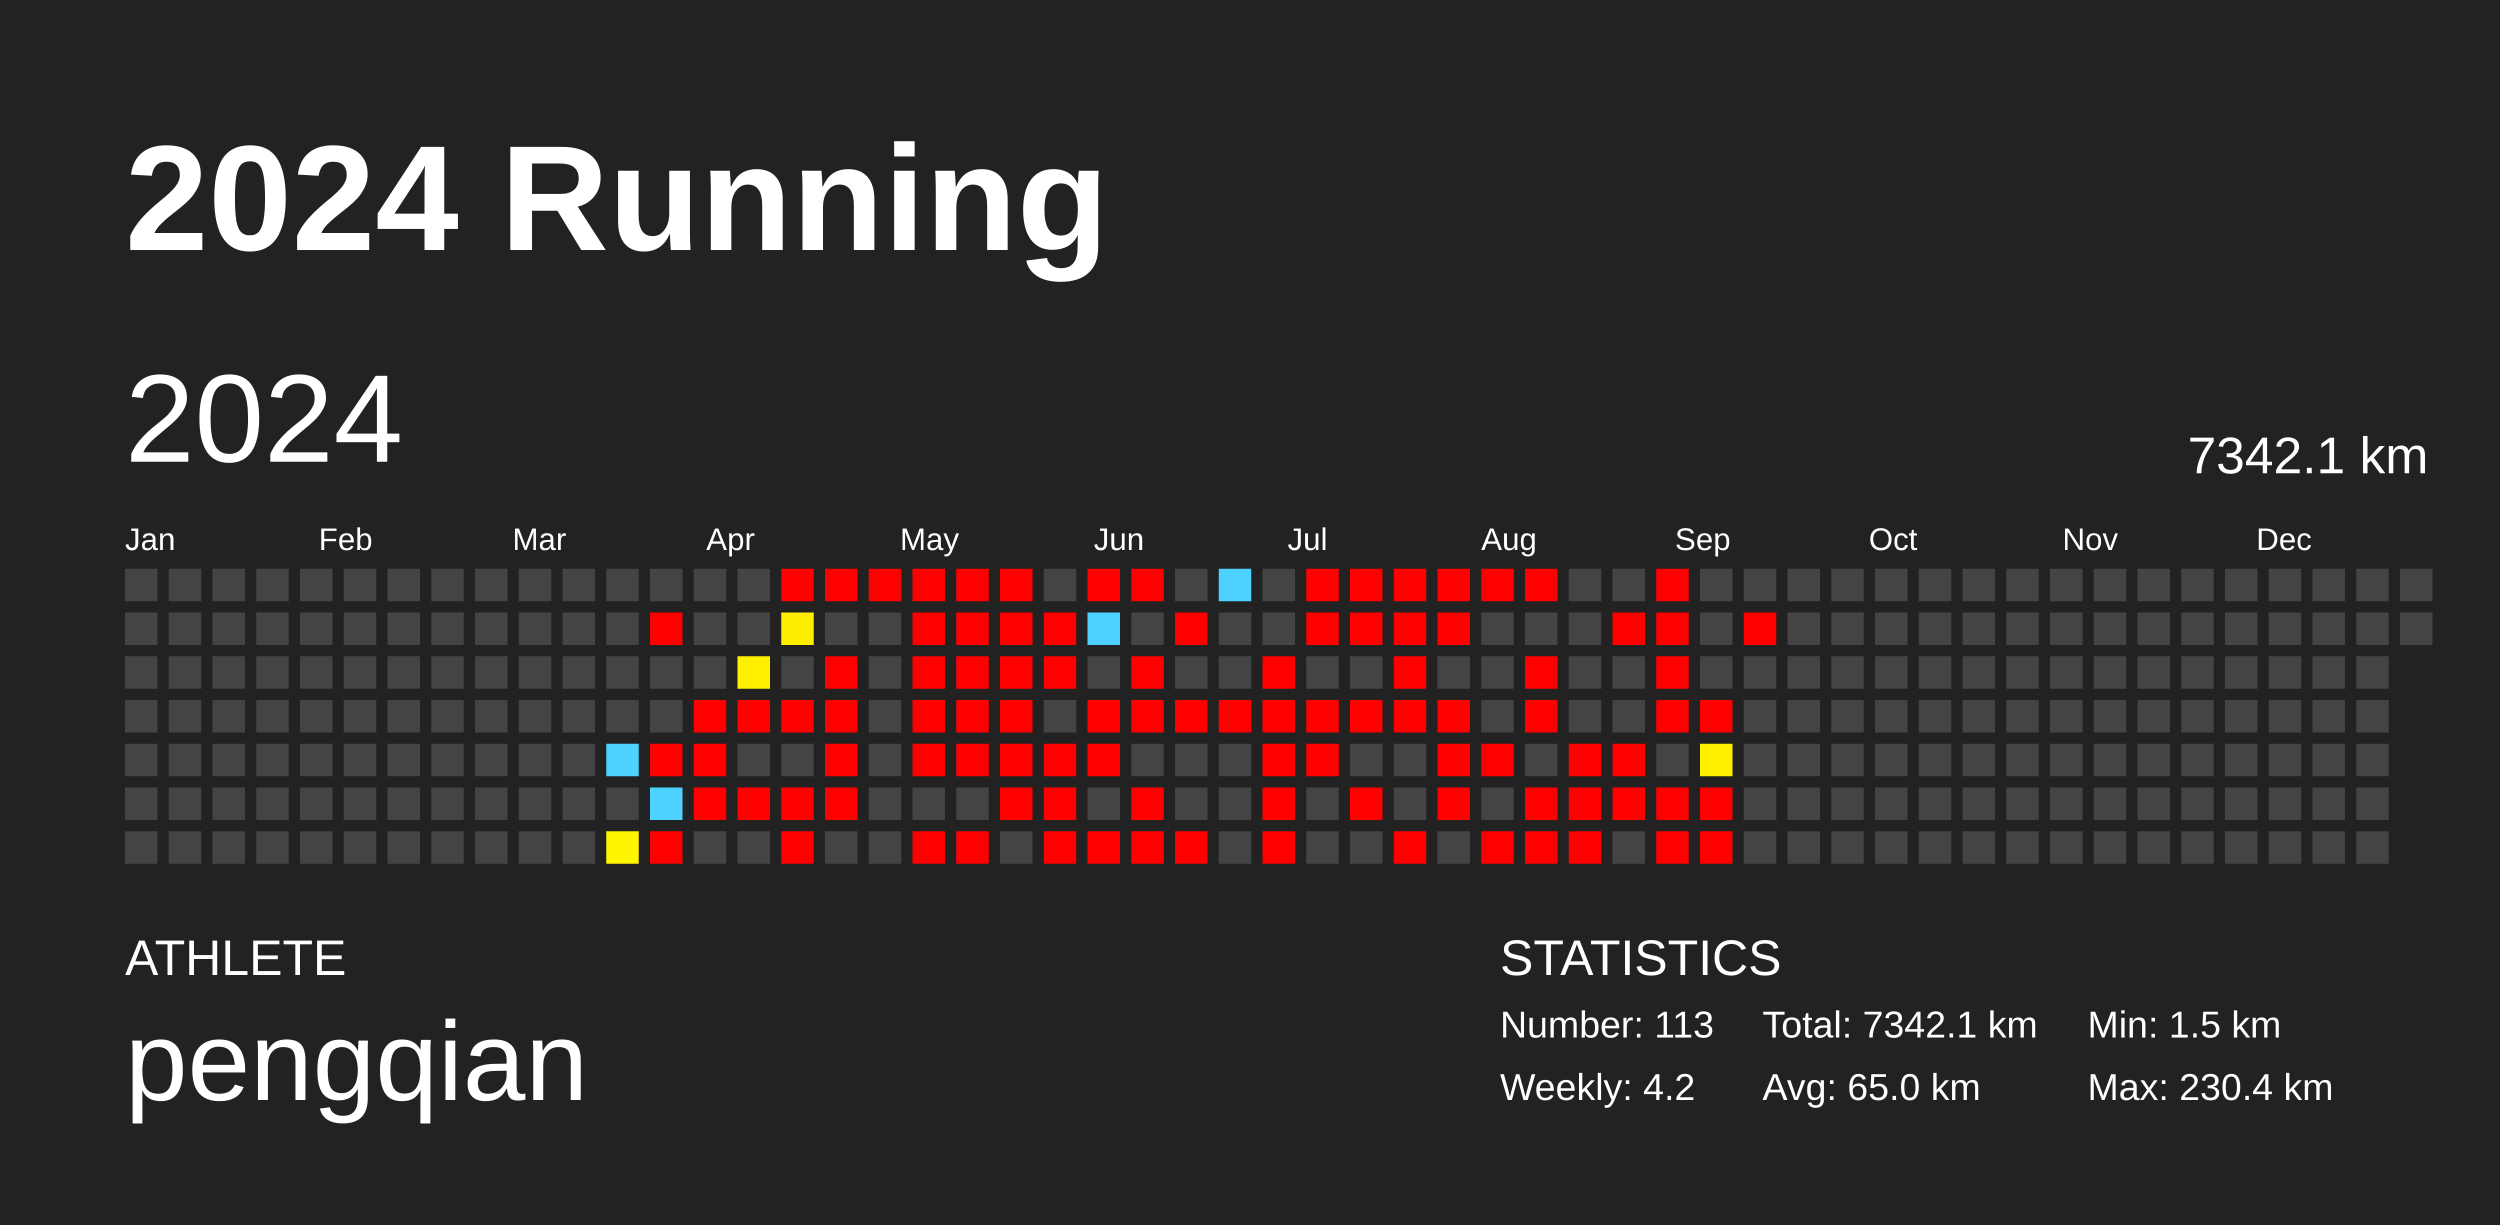
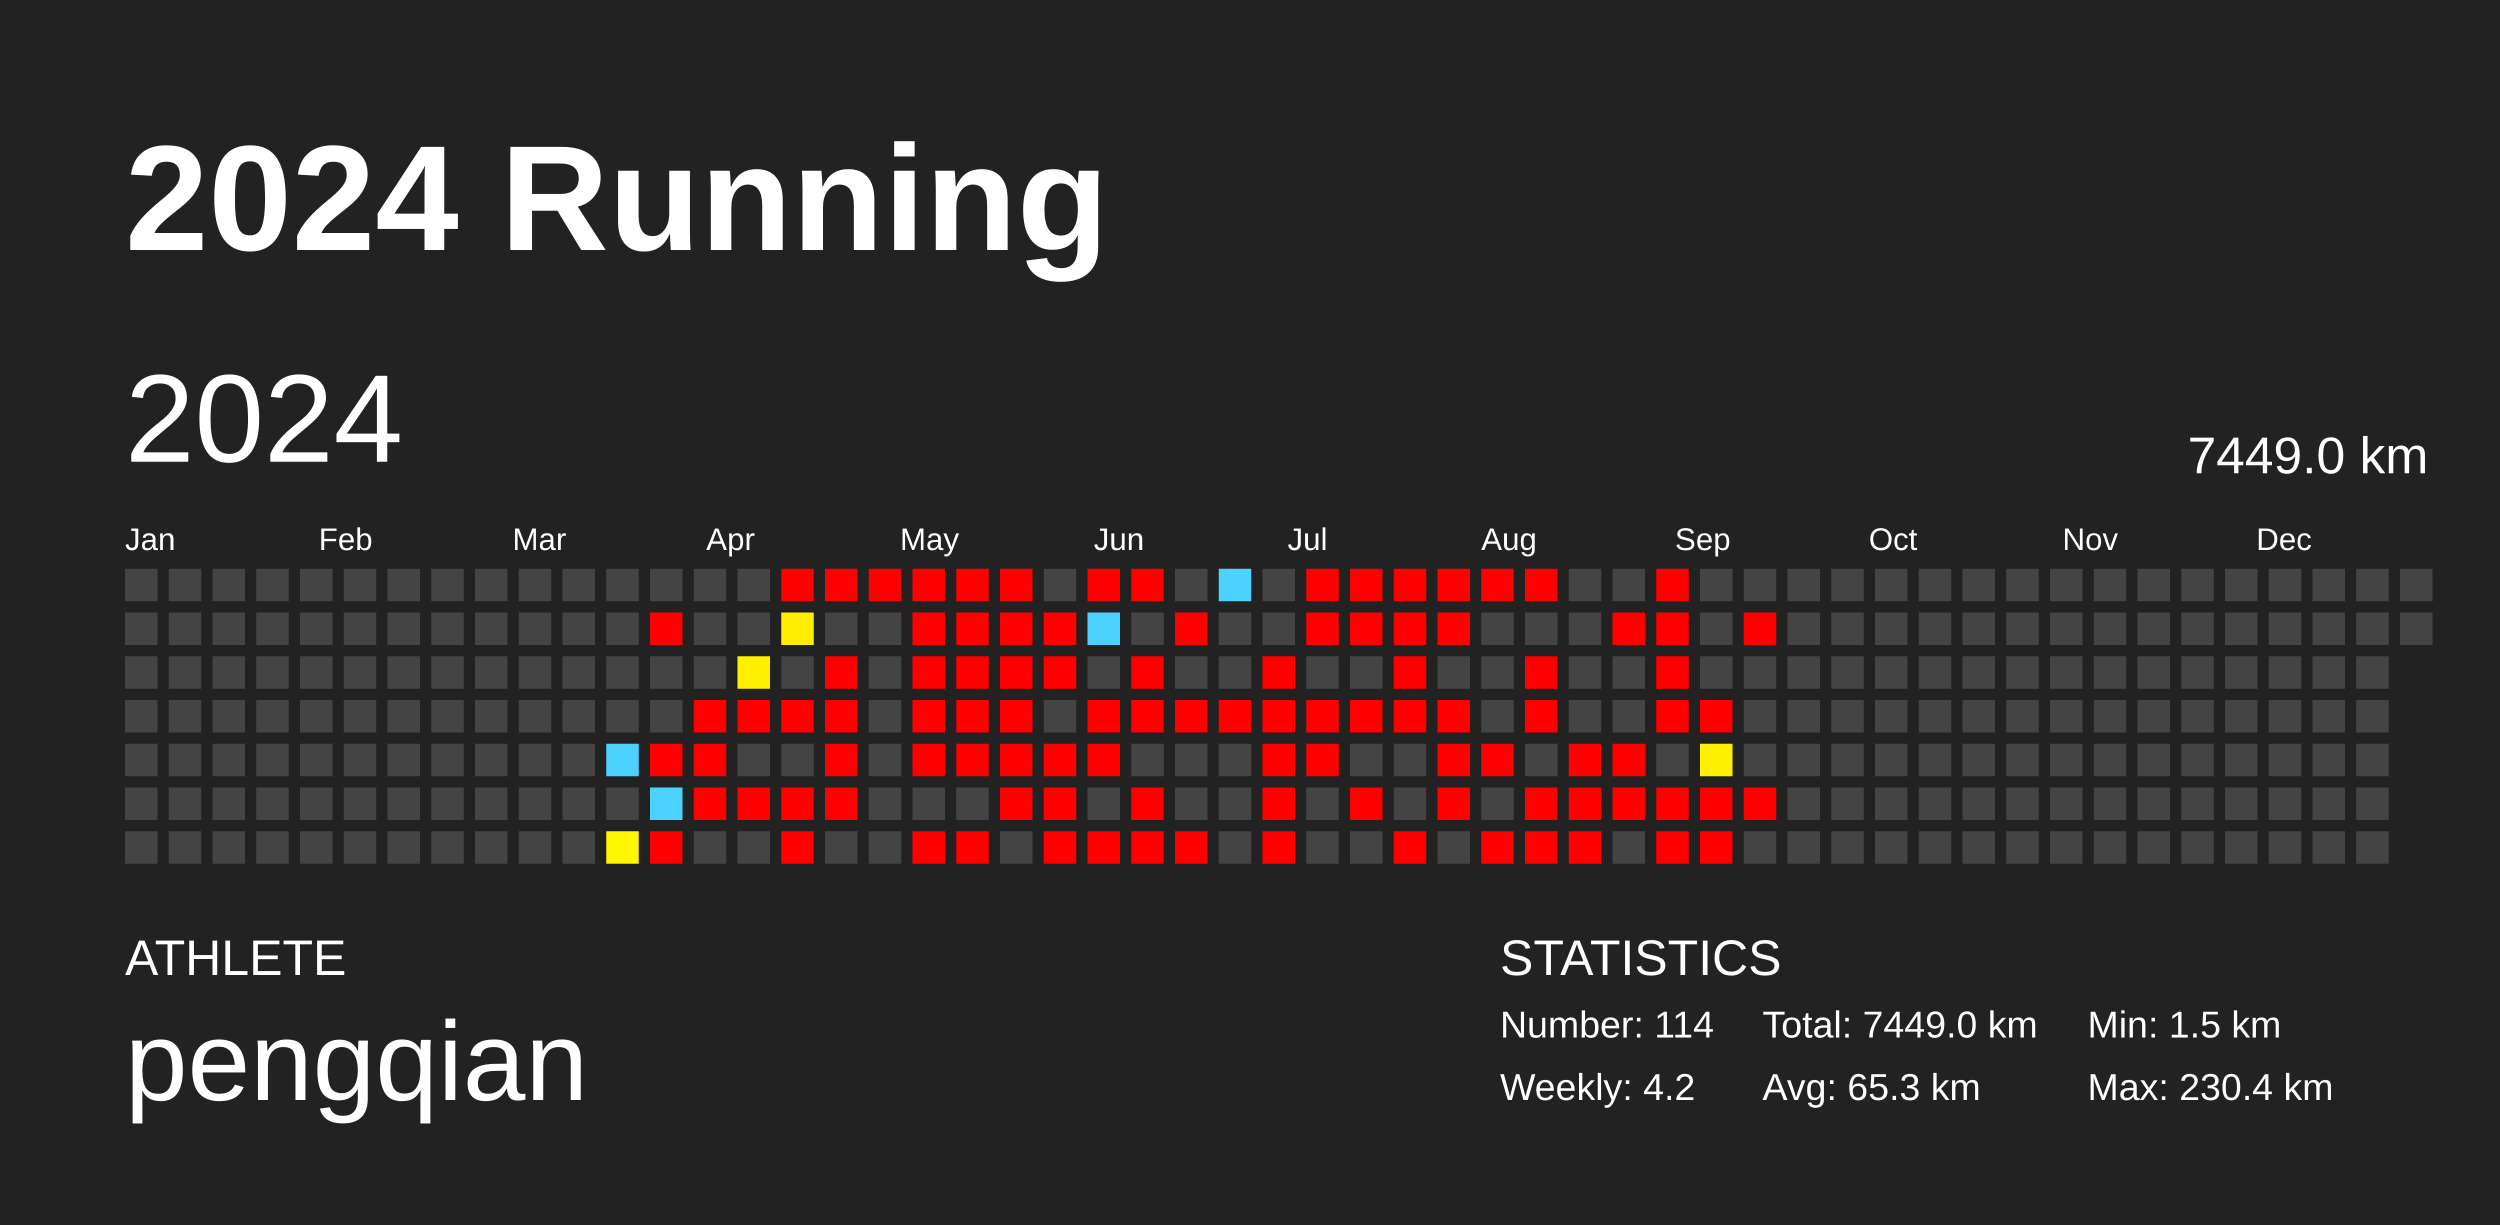
<svg xmlns="http://www.w3.org/2000/svg" baseProfile="full" height="98mm" version="1.1" viewBox="0,0,200,98" width="200mm">
  <defs />
  <rect fill="#222222" height="98" width="200" x="0" y="0" />
  <text fill="#FFFFFF" style="font-size:12px; font-family:Arial; font-weight:bold;" x="10" y="20">2024 Running</text>
  <text fill="#FFFFFF" style="font-size:4px; font-family:Arial" x="10" y="78">ATHLETE</text>
  <text fill="#FFFFFF" style="font-size:9px; font-family:Arial" x="10" y="88">pengqian</text>
  <text fill="#FFFFFF" style="font-size:4px; font-family:Arial" x="120" y="78">STATISTICS</text>
-   <text fill="#FFFFFF" style="font-size:3px; font-family:Arial" x="120" y="83">Number: 113</text>
+   <text fill="#FFFFFF" style="font-size:3px; font-family:Arial" x="120" y="83">Number: 114</text>
  <text fill="#FFFFFF" style="font-size:3px; font-family:Arial" x="120" y="88">Weekly: 4.2</text>
-   <text fill="#FFFFFF" style="font-size:3px; font-family:Arial" x="141" y="83">Total: 7342.1 km</text>
-   <text fill="#FFFFFF" style="font-size:3px; font-family:Arial" x="141" y="88">Avg: 65.0 km</text>
+   <text fill="#FFFFFF" style="font-size:3px; font-family:Arial" x="141" y="83">Total: 7449.0 km</text>
+   <text fill="#FFFFFF" style="font-size:3px; font-family:Arial" x="141" y="88">Avg: 65.3 km</text>
  <text fill="#FFFFFF" style="font-size:3px; font-family:Arial" x="167" y="83">Min: 1.5 km</text>
  <text fill="#FFFFFF" style="font-size:3px; font-family:Arial" x="167" y="88">Max: 230.4 km</text>
  <text dominant-baseline="hanging" fill="#FFFFFF" style="font-size:10.0px; font-family:Arial;" x="10" y="30">2024</text>
-   <text dominant-baseline="hanging" fill="#FFFFFF" style="font-size:4.125px; font-family:Arial;" x="175" y="35">7342.1 km</text>
+   <text dominant-baseline="hanging" fill="#FFFFFF" style="font-size:4.125px; font-family:Arial;" x="175" y="35">7449.0 km</text>
  <text fill="#FFFFFF" style="font-size:2.5px; font-family:Arial" x="10.0" y="44">Jan</text>
  <text fill="#FFFFFF" style="font-size:2.5px; font-family:Arial" x="25.5" y="44">Feb</text>
  <text fill="#FFFFFF" style="font-size:2.5px; font-family:Arial" x="41.0" y="44">Mar</text>
  <text fill="#FFFFFF" style="font-size:2.5px; font-family:Arial" x="56.5" y="44">Apr</text>
  <text fill="#FFFFFF" style="font-size:2.5px; font-family:Arial" x="72.0" y="44">May</text>
  <text fill="#FFFFFF" style="font-size:2.5px; font-family:Arial" x="87.5" y="44">Jun</text>
  <text fill="#FFFFFF" style="font-size:2.5px; font-family:Arial" x="103.0" y="44">Jul</text>
  <text fill="#FFFFFF" style="font-size:2.5px; font-family:Arial" x="118.5" y="44">Aug</text>
  <text fill="#FFFFFF" style="font-size:2.5px; font-family:Arial" x="134.0" y="44">Sep</text>
  <text fill="#FFFFFF" style="font-size:2.5px; font-family:Arial" x="149.5" y="44">Oct</text>
  <text fill="#FFFFFF" style="font-size:2.5px; font-family:Arial" x="165.0" y="44">Nov</text>
  <text fill="#FFFFFF" style="font-size:2.5px; font-family:Arial" x="180.5" y="44">Dec</text>
  <rect fill="#444444" height="2.6" width="2.6" x="10.0" y="45.5" />
  <rect fill="#444444" height="2.6" width="2.6" x="10.0" y="49.0" />
  <rect fill="#444444" height="2.6" width="2.6" x="10.0" y="52.5" />
  <rect fill="#444444" height="2.6" width="2.6" x="10.0" y="56.0" />
  <rect fill="#444444" height="2.6" width="2.6" x="10.0" y="59.5" />
  <rect fill="#444444" height="2.6" width="2.6" x="10.0" y="63.0" />
  <rect fill="#444444" height="2.6" width="2.6" x="10.0" y="66.5" />
  <rect fill="#444444" height="2.6" width="2.6" x="13.5" y="45.5" />
  <rect fill="#444444" height="2.6" width="2.6" x="13.5" y="49.0" />
  <rect fill="#444444" height="2.6" width="2.6" x="13.5" y="52.5" />
  <rect fill="#444444" height="2.6" width="2.6" x="13.5" y="56.0" />
  <rect fill="#444444" height="2.6" width="2.6" x="13.5" y="59.5" />
  <rect fill="#444444" height="2.6" width="2.6" x="13.5" y="63.0" />
  <rect fill="#444444" height="2.6" width="2.6" x="13.5" y="66.5" />
  <rect fill="#444444" height="2.6" width="2.6" x="17.0" y="45.5" />
  <rect fill="#444444" height="2.6" width="2.6" x="17.0" y="49.0" />
  <rect fill="#444444" height="2.6" width="2.6" x="17.0" y="52.5" />
  <rect fill="#444444" height="2.6" width="2.6" x="17.0" y="56.0" />
  <rect fill="#444444" height="2.6" width="2.6" x="17.0" y="59.5" />
  <rect fill="#444444" height="2.6" width="2.6" x="17.0" y="63.0" />
  <rect fill="#444444" height="2.6" width="2.6" x="17.0" y="66.5" />
  <rect fill="#444444" height="2.6" width="2.6" x="20.5" y="45.5" />
  <rect fill="#444444" height="2.6" width="2.6" x="20.5" y="49.0" />
  <rect fill="#444444" height="2.6" width="2.6" x="20.5" y="52.5" />
  <rect fill="#444444" height="2.6" width="2.6" x="20.5" y="56.0" />
  <rect fill="#444444" height="2.6" width="2.6" x="20.5" y="59.5" />
  <rect fill="#444444" height="2.6" width="2.6" x="20.5" y="63.0" />
  <rect fill="#444444" height="2.6" width="2.6" x="20.5" y="66.5" />
  <rect fill="#444444" height="2.6" width="2.6" x="24.0" y="45.5" />
  <rect fill="#444444" height="2.6" width="2.6" x="24.0" y="49.0" />
  <rect fill="#444444" height="2.6" width="2.6" x="24.0" y="52.5" />
  <rect fill="#444444" height="2.6" width="2.6" x="24.0" y="56.0" />
  <rect fill="#444444" height="2.6" width="2.6" x="24.0" y="59.5" />
  <rect fill="#444444" height="2.6" width="2.6" x="24.0" y="63.0" />
  <rect fill="#444444" height="2.6" width="2.6" x="24.0" y="66.5" />
  <rect fill="#444444" height="2.6" width="2.6" x="27.5" y="45.5" />
  <rect fill="#444444" height="2.6" width="2.6" x="27.5" y="49.0" />
  <rect fill="#444444" height="2.6" width="2.6" x="27.5" y="52.5" />
  <rect fill="#444444" height="2.6" width="2.6" x="27.5" y="56.0" />
  <rect fill="#444444" height="2.6" width="2.6" x="27.5" y="59.5" />
  <rect fill="#444444" height="2.6" width="2.6" x="27.5" y="63.0" />
  <rect fill="#444444" height="2.6" width="2.6" x="27.5" y="66.5" />
  <rect fill="#444444" height="2.6" width="2.6" x="31.0" y="45.5" />
  <rect fill="#444444" height="2.6" width="2.6" x="31.0" y="49.0" />
  <rect fill="#444444" height="2.6" width="2.6" x="31.0" y="52.5" />
  <rect fill="#444444" height="2.6" width="2.6" x="31.0" y="56.0" />
  <rect fill="#444444" height="2.6" width="2.6" x="31.0" y="59.5" />
  <rect fill="#444444" height="2.6" width="2.6" x="31.0" y="63.0" />
  <rect fill="#444444" height="2.6" width="2.6" x="31.0" y="66.5" />
  <rect fill="#444444" height="2.6" width="2.6" x="34.5" y="45.5" />
  <rect fill="#444444" height="2.6" width="2.6" x="34.5" y="49.0" />
  <rect fill="#444444" height="2.6" width="2.6" x="34.5" y="52.5" />
  <rect fill="#444444" height="2.6" width="2.6" x="34.5" y="56.0" />
  <rect fill="#444444" height="2.6" width="2.6" x="34.5" y="59.5" />
  <rect fill="#444444" height="2.6" width="2.6" x="34.5" y="63.0" />
  <rect fill="#444444" height="2.6" width="2.6" x="34.5" y="66.5" />
  <rect fill="#444444" height="2.6" width="2.6" x="38.0" y="45.5" />
  <rect fill="#444444" height="2.6" width="2.6" x="38.0" y="49.0" />
  <rect fill="#444444" height="2.6" width="2.6" x="38.0" y="52.5" />
  <rect fill="#444444" height="2.6" width="2.6" x="38.0" y="56.0" />
  <rect fill="#444444" height="2.6" width="2.6" x="38.0" y="59.5" />
  <rect fill="#444444" height="2.6" width="2.6" x="38.0" y="63.0" />
  <rect fill="#444444" height="2.6" width="2.6" x="38.0" y="66.5" />
  <rect fill="#444444" height="2.6" width="2.6" x="41.5" y="45.5" />
  <rect fill="#444444" height="2.6" width="2.6" x="41.5" y="49.0" />
  <rect fill="#444444" height="2.6" width="2.6" x="41.5" y="52.5" />
  <rect fill="#444444" height="2.6" width="2.6" x="41.5" y="56.0" />
  <rect fill="#444444" height="2.6" width="2.6" x="41.5" y="59.5" />
  <rect fill="#444444" height="2.6" width="2.6" x="41.5" y="63.0" />
  <rect fill="#444444" height="2.6" width="2.6" x="41.5" y="66.5" />
  <rect fill="#444444" height="2.6" width="2.6" x="45.0" y="45.5" />
  <rect fill="#444444" height="2.6" width="2.6" x="45.0" y="49.0" />
  <rect fill="#444444" height="2.6" width="2.6" x="45.0" y="52.5" />
  <rect fill="#444444" height="2.6" width="2.6" x="45.0" y="56.0" />
  <rect fill="#444444" height="2.6" width="2.6" x="45.0" y="59.5" />
  <rect fill="#444444" height="2.6" width="2.6" x="45.0" y="63.0" />
  <rect fill="#444444" height="2.6" width="2.6" x="45.0" y="66.5" />
  <rect fill="#444444" height="2.6" width="2.6" x="48.5" y="45.5" />
  <rect fill="#444444" height="2.6" width="2.6" x="48.5" y="49.0" />
  <rect fill="#444444" height="2.6" width="2.6" x="48.5" y="52.5" />
  <rect fill="#444444" height="2.6" width="2.6" x="48.5" y="56.0" />
  <rect fill="#4dd2ff" height="2.6" width="2.6" x="48.5" y="59.5" />
  <rect fill="#444444" height="2.6" width="2.6" x="48.5" y="63.0" />
  <rect fill="#fff500" height="2.6" width="2.6" x="48.5" y="66.5" />
  <rect fill="#444444" height="2.6" width="2.6" x="52.0" y="45.5" />
  <rect fill="red" height="2.6" width="2.6" x="52.0" y="49.0" />
  <rect fill="#444444" height="2.6" width="2.6" x="52.0" y="52.5" />
  <rect fill="#444444" height="2.6" width="2.6" x="52.0" y="56.0" />
  <rect fill="red" height="2.6" width="2.6" x="52.0" y="59.5" />
  <rect fill="#4dd2ff" height="2.6" width="2.6" x="52.0" y="63.0" />
  <rect fill="red" height="2.6" width="2.6" x="52.0" y="66.5" />
  <rect fill="#444444" height="2.6" width="2.6" x="55.5" y="45.5" />
  <rect fill="#444444" height="2.6" width="2.6" x="55.5" y="49.0" />
  <rect fill="#444444" height="2.6" width="2.6" x="55.5" y="52.5" />
  <rect fill="red" height="2.6" width="2.6" x="55.5" y="56.0" />
  <rect fill="red" height="2.6" width="2.6" x="55.5" y="59.5" />
  <rect fill="red" height="2.6" width="2.6" x="55.5" y="63.0" />
  <rect fill="#444444" height="2.6" width="2.6" x="55.5" y="66.5" />
  <rect fill="#444444" height="2.6" width="2.6" x="59.0" y="45.5" />
  <rect fill="#444444" height="2.6" width="2.6" x="59.0" y="49.0" />
  <rect fill="#fff000" height="2.6" width="2.6" x="59.0" y="52.5" />
  <rect fill="red" height="2.6" width="2.6" x="59.0" y="56.0" />
  <rect fill="#444444" height="2.6" width="2.6" x="59.0" y="59.5" />
  <rect fill="red" height="2.6" width="2.6" x="59.0" y="63.0" />
  <rect fill="#444444" height="2.6" width="2.6" x="59.0" y="66.5" />
  <rect fill="red" height="2.6" width="2.6" x="62.5" y="45.5" />
  <rect fill="#ffee00" height="2.6" width="2.6" x="62.5" y="49.0" />
  <rect fill="#444444" height="2.6" width="2.6" x="62.5" y="52.5" />
  <rect fill="red" height="2.6" width="2.6" x="62.5" y="56.0" />
  <rect fill="#444444" height="2.6" width="2.6" x="62.5" y="59.5" />
  <rect fill="red" height="2.6" width="2.6" x="62.5" y="63.0" />
  <rect fill="red" height="2.6" width="2.6" x="62.5" y="66.5" />
  <rect fill="red" height="2.6" width="2.6" x="66.0" y="45.5" />
  <rect fill="#444444" height="2.6" width="2.6" x="66.0" y="49.0" />
  <rect fill="red" height="2.6" width="2.6" x="66.0" y="52.5" />
  <rect fill="red" height="2.6" width="2.6" x="66.0" y="56.0" />
  <rect fill="red" height="2.6" width="2.6" x="66.0" y="59.5" />
  <rect fill="red" height="2.6" width="2.6" x="66.0" y="63.0" />
  <rect fill="#444444" height="2.6" width="2.6" x="66.0" y="66.5" />
  <rect fill="red" height="2.6" width="2.6" x="69.5" y="45.5" />
  <rect fill="#444444" height="2.6" width="2.6" x="69.5" y="49.0" />
  <rect fill="#444444" height="2.6" width="2.6" x="69.5" y="52.5" />
  <rect fill="#444444" height="2.6" width="2.6" x="69.5" y="56.0" />
  <rect fill="#444444" height="2.6" width="2.6" x="69.5" y="59.5" />
  <rect fill="#444444" height="2.6" width="2.6" x="69.5" y="63.0" />
  <rect fill="#444444" height="2.6" width="2.6" x="69.5" y="66.5" />
  <rect fill="red" height="2.6" width="2.6" x="73.0" y="45.5" />
  <rect fill="red" height="2.6" width="2.6" x="73.0" y="49.0" />
  <rect fill="red" height="2.6" width="2.6" x="73.0" y="52.5" />
  <rect fill="red" height="2.6" width="2.6" x="73.0" y="56.0" />
  <rect fill="red" height="2.6" width="2.6" x="73.0" y="59.5" />
  <rect fill="#444444" height="2.6" width="2.6" x="73.0" y="63.0" />
  <rect fill="red" height="2.6" width="2.6" x="73.0" y="66.5" />
  <rect fill="red" height="2.6" width="2.6" x="76.5" y="45.5" />
  <rect fill="red" height="2.6" width="2.6" x="76.5" y="49.0" />
  <rect fill="red" height="2.6" width="2.6" x="76.5" y="52.5" />
  <rect fill="red" height="2.6" width="2.6" x="76.5" y="56.0" />
  <rect fill="red" height="2.6" width="2.6" x="76.5" y="59.5" />
  <rect fill="#444444" height="2.6" width="2.6" x="76.5" y="63.0" />
  <rect fill="red" height="2.6" width="2.6" x="76.5" y="66.5" />
  <rect fill="red" height="2.6" width="2.6" x="80.0" y="45.5" />
  <rect fill="red" height="2.6" width="2.6" x="80.0" y="49.0" />
  <rect fill="red" height="2.6" width="2.6" x="80.0" y="52.5" />
  <rect fill="red" height="2.6" width="2.6" x="80.0" y="56.0" />
  <rect fill="red" height="2.6" width="2.6" x="80.0" y="59.5" />
  <rect fill="red" height="2.6" width="2.6" x="80.0" y="63.0" />
  <rect fill="#444444" height="2.6" width="2.6" x="80.0" y="66.5" />
  <rect fill="#444444" height="2.6" width="2.6" x="83.5" y="45.5" />
  <rect fill="red" height="2.6" width="2.6" x="83.5" y="49.0" />
  <rect fill="red" height="2.6" width="2.6" x="83.5" y="52.5" />
  <rect fill="#444444" height="2.6" width="2.6" x="83.5" y="56.0" />
  <rect fill="red" height="2.6" width="2.6" x="83.5" y="59.5" />
  <rect fill="red" height="2.6" width="2.6" x="83.5" y="63.0" />
  <rect fill="red" height="2.6" width="2.6" x="83.5" y="66.5" />
  <rect fill="red" height="2.6" width="2.6" x="87.0" y="45.5" />
  <rect fill="#4dd2ff" height="2.6" width="2.6" x="87.0" y="49.0" />
  <rect fill="#444444" height="2.6" width="2.6" x="87.0" y="52.5" />
  <rect fill="red" height="2.6" width="2.6" x="87.0" y="56.0" />
  <rect fill="red" height="2.6" width="2.6" x="87.0" y="59.5" />
  <rect fill="#444444" height="2.6" width="2.6" x="87.0" y="63.0" />
  <rect fill="red" height="2.6" width="2.6" x="87.0" y="66.5" />
  <rect fill="red" height="2.6" width="2.6" x="90.5" y="45.5" />
  <rect fill="#444444" height="2.6" width="2.6" x="90.5" y="49.0" />
  <rect fill="red" height="2.6" width="2.6" x="90.5" y="52.5" />
  <rect fill="red" height="2.6" width="2.6" x="90.5" y="56.0" />
  <rect fill="#444444" height="2.6" width="2.6" x="90.5" y="59.5" />
  <rect fill="red" height="2.6" width="2.6" x="90.5" y="63.0" />
  <rect fill="red" height="2.6" width="2.6" x="90.5" y="66.5" />
  <rect fill="#444444" height="2.6" width="2.6" x="94.0" y="45.5" />
  <rect fill="red" height="2.6" width="2.6" x="94.0" y="49.0" />
  <rect fill="#444444" height="2.6" width="2.6" x="94.0" y="52.5" />
  <rect fill="red" height="2.6" width="2.6" x="94.0" y="56.0" />
  <rect fill="#444444" height="2.6" width="2.6" x="94.0" y="59.5" />
  <rect fill="#444444" height="2.6" width="2.6" x="94.0" y="63.0" />
  <rect fill="red" height="2.6" width="2.6" x="94.0" y="66.5" />
  <rect fill="#4dd2ff" height="2.6" width="2.6" x="97.5" y="45.5" />
  <rect fill="#444444" height="2.6" width="2.6" x="97.5" y="49.0" />
  <rect fill="#444444" height="2.6" width="2.6" x="97.5" y="52.5" />
  <rect fill="red" height="2.6" width="2.6" x="97.5" y="56.0" />
  <rect fill="#444444" height="2.6" width="2.6" x="97.5" y="59.5" />
  <rect fill="#444444" height="2.6" width="2.6" x="97.5" y="63.0" />
  <rect fill="#444444" height="2.6" width="2.6" x="97.5" y="66.5" />
  <rect fill="#444444" height="2.6" width="2.6" x="101.0" y="45.5" />
  <rect fill="#444444" height="2.6" width="2.6" x="101.0" y="49.0" />
  <rect fill="red" height="2.6" width="2.6" x="101.0" y="52.5" />
  <rect fill="red" height="2.6" width="2.6" x="101.0" y="56.0" />
  <rect fill="red" height="2.6" width="2.6" x="101.0" y="59.5" />
  <rect fill="red" height="2.6" width="2.6" x="101.0" y="63.0" />
  <rect fill="red" height="2.6" width="2.6" x="101.0" y="66.5" />
  <rect fill="red" height="2.6" width="2.6" x="104.5" y="45.5" />
  <rect fill="red" height="2.6" width="2.6" x="104.5" y="49.0" />
  <rect fill="#444444" height="2.6" width="2.6" x="104.5" y="52.5" />
  <rect fill="red" height="2.6" width="2.6" x="104.5" y="56.0" />
  <rect fill="red" height="2.6" width="2.6" x="104.5" y="59.5" />
  <rect fill="#444444" height="2.6" width="2.6" x="104.5" y="63.0" />
  <rect fill="#444444" height="2.6" width="2.6" x="104.5" y="66.5" />
  <rect fill="red" height="2.6" width="2.6" x="108.0" y="45.5" />
  <rect fill="red" height="2.6" width="2.6" x="108.0" y="49.0" />
  <rect fill="#444444" height="2.6" width="2.6" x="108.0" y="52.5" />
  <rect fill="red" height="2.6" width="2.6" x="108.0" y="56.0" />
  <rect fill="#444444" height="2.6" width="2.6" x="108.0" y="59.5" />
  <rect fill="red" height="2.6" width="2.6" x="108.0" y="63.0" />
  <rect fill="#444444" height="2.6" width="2.6" x="108.0" y="66.5" />
  <rect fill="red" height="2.6" width="2.6" x="111.5" y="45.5" />
  <rect fill="red" height="2.6" width="2.6" x="111.5" y="49.0" />
  <rect fill="red" height="2.6" width="2.6" x="111.5" y="52.5" />
  <rect fill="red" height="2.6" width="2.6" x="111.5" y="56.0" />
  <rect fill="#444444" height="2.6" width="2.6" x="111.5" y="59.5" />
  <rect fill="#444444" height="2.6" width="2.6" x="111.5" y="63.0" />
  <rect fill="red" height="2.6" width="2.6" x="111.5" y="66.5" />
  <rect fill="red" height="2.6" width="2.6" x="115.0" y="45.5" />
  <rect fill="red" height="2.6" width="2.6" x="115.0" y="49.0" />
  <rect fill="#444444" height="2.6" width="2.6" x="115.0" y="52.5" />
  <rect fill="red" height="2.6" width="2.6" x="115.0" y="56.0" />
  <rect fill="red" height="2.6" width="2.6" x="115.0" y="59.5" />
  <rect fill="red" height="2.6" width="2.6" x="115.0" y="63.0" />
  <rect fill="#444444" height="2.6" width="2.6" x="115.0" y="66.5" />
  <rect fill="red" height="2.6" width="2.6" x="118.5" y="45.5" />
  <rect fill="#444444" height="2.6" width="2.6" x="118.5" y="49.0" />
  <rect fill="#444444" height="2.6" width="2.6" x="118.5" y="52.5" />
  <rect fill="#444444" height="2.6" width="2.6" x="118.5" y="56.0" />
  <rect fill="red" height="2.6" width="2.6" x="118.5" y="59.5" />
  <rect fill="#444444" height="2.6" width="2.6" x="118.5" y="63.0" />
  <rect fill="red" height="2.6" width="2.6" x="118.5" y="66.5" />
  <rect fill="red" height="2.6" width="2.6" x="122.0" y="45.5" />
  <rect fill="#444444" height="2.6" width="2.6" x="122.0" y="49.0" />
  <rect fill="red" height="2.6" width="2.6" x="122.0" y="52.5" />
  <rect fill="red" height="2.6" width="2.6" x="122.0" y="56.0" />
  <rect fill="#444444" height="2.6" width="2.6" x="122.0" y="59.5" />
  <rect fill="red" height="2.6" width="2.6" x="122.0" y="63.0" />
  <rect fill="red" height="2.6" width="2.6" x="122.0" y="66.5" />
  <rect fill="#444444" height="2.6" width="2.6" x="125.5" y="45.5" />
  <rect fill="#444444" height="2.6" width="2.6" x="125.5" y="49.0" />
  <rect fill="#444444" height="2.6" width="2.6" x="125.5" y="52.5" />
  <rect fill="#444444" height="2.6" width="2.6" x="125.5" y="56.0" />
  <rect fill="red" height="2.6" width="2.6" x="125.5" y="59.5" />
  <rect fill="red" height="2.6" width="2.6" x="125.5" y="63.0" />
  <rect fill="red" height="2.6" width="2.6" x="125.5" y="66.5" />
  <rect fill="#444444" height="2.6" width="2.6" x="129.0" y="45.5" />
  <rect fill="red" height="2.6" width="2.6" x="129.0" y="49.0" />
  <rect fill="#444444" height="2.6" width="2.6" x="129.0" y="52.5" />
  <rect fill="#444444" height="2.6" width="2.6" x="129.0" y="56.0" />
  <rect fill="red" height="2.6" width="2.6" x="129.0" y="59.5" />
  <rect fill="red" height="2.6" width="2.6" x="129.0" y="63.0" />
  <rect fill="#444444" height="2.6" width="2.6" x="129.0" y="66.5" />
  <rect fill="red" height="2.6" width="2.6" x="132.5" y="45.5" />
  <rect fill="red" height="2.6" width="2.6" x="132.5" y="49.0" />
  <rect fill="red" height="2.6" width="2.6" x="132.5" y="52.5" />
  <rect fill="red" height="2.6" width="2.6" x="132.5" y="56.0" />
  <rect fill="#444444" height="2.6" width="2.6" x="132.5" y="59.5" />
  <rect fill="red" height="2.6" width="2.6" x="132.5" y="63.0" />
  <rect fill="red" height="2.6" width="2.6" x="132.5" y="66.5" />
  <rect fill="#444444" height="2.6" width="2.6" x="136.0" y="45.5" />
  <rect fill="#444444" height="2.6" width="2.6" x="136.0" y="49.0" />
  <rect fill="#444444" height="2.6" width="2.6" x="136.0" y="52.5" />
  <rect fill="red" height="2.6" width="2.6" x="136.0" y="56.0" />
  <rect fill="#fff000" height="2.6" width="2.6" x="136.0" y="59.5" />
  <rect fill="red" height="2.6" width="2.6" x="136.0" y="63.0" />
  <rect fill="red" height="2.6" width="2.6" x="136.0" y="66.5" />
  <rect fill="#444444" height="2.6" width="2.6" x="139.5" y="45.5" />
  <rect fill="red" height="2.6" width="2.6" x="139.5" y="49.0" />
  <rect fill="#444444" height="2.6" width="2.6" x="139.5" y="52.5" />
  <rect fill="#444444" height="2.6" width="2.6" x="139.5" y="56.0" />
  <rect fill="#444444" height="2.6" width="2.6" x="139.5" y="59.5" />
-   <rect fill="#444444" height="2.6" width="2.6" x="139.5" y="63.0" />
+   <rect fill="red" height="2.6" width="2.6" x="139.5" y="63.0" />
  <rect fill="#444444" height="2.6" width="2.6" x="139.5" y="66.5" />
  <rect fill="#444444" height="2.6" width="2.6" x="143.0" y="45.5" />
  <rect fill="#444444" height="2.6" width="2.6" x="143.0" y="49.0" />
  <rect fill="#444444" height="2.6" width="2.6" x="143.0" y="52.5" />
  <rect fill="#444444" height="2.6" width="2.6" x="143.0" y="56.0" />
  <rect fill="#444444" height="2.6" width="2.6" x="143.0" y="59.5" />
  <rect fill="#444444" height="2.6" width="2.6" x="143.0" y="63.0" />
  <rect fill="#444444" height="2.6" width="2.6" x="143.0" y="66.5" />
  <rect fill="#444444" height="2.6" width="2.6" x="146.5" y="45.5" />
  <rect fill="#444444" height="2.6" width="2.6" x="146.5" y="49.0" />
  <rect fill="#444444" height="2.6" width="2.6" x="146.5" y="52.5" />
  <rect fill="#444444" height="2.6" width="2.6" x="146.5" y="56.0" />
  <rect fill="#444444" height="2.6" width="2.6" x="146.5" y="59.5" />
  <rect fill="#444444" height="2.6" width="2.6" x="146.5" y="63.0" />
  <rect fill="#444444" height="2.6" width="2.6" x="146.5" y="66.5" />
  <rect fill="#444444" height="2.6" width="2.6" x="150.0" y="45.5" />
  <rect fill="#444444" height="2.6" width="2.6" x="150.0" y="49.0" />
  <rect fill="#444444" height="2.6" width="2.6" x="150.0" y="52.5" />
  <rect fill="#444444" height="2.6" width="2.6" x="150.0" y="56.0" />
  <rect fill="#444444" height="2.6" width="2.6" x="150.0" y="59.5" />
  <rect fill="#444444" height="2.6" width="2.6" x="150.0" y="63.0" />
  <rect fill="#444444" height="2.6" width="2.6" x="150.0" y="66.5" />
  <rect fill="#444444" height="2.6" width="2.6" x="153.5" y="45.5" />
  <rect fill="#444444" height="2.6" width="2.6" x="153.5" y="49.0" />
  <rect fill="#444444" height="2.6" width="2.6" x="153.5" y="52.5" />
  <rect fill="#444444" height="2.6" width="2.6" x="153.5" y="56.0" />
  <rect fill="#444444" height="2.6" width="2.6" x="153.5" y="59.5" />
  <rect fill="#444444" height="2.6" width="2.6" x="153.5" y="63.0" />
  <rect fill="#444444" height="2.6" width="2.6" x="153.5" y="66.5" />
  <rect fill="#444444" height="2.6" width="2.6" x="157.0" y="45.5" />
  <rect fill="#444444" height="2.6" width="2.6" x="157.0" y="49.0" />
  <rect fill="#444444" height="2.6" width="2.6" x="157.0" y="52.5" />
  <rect fill="#444444" height="2.6" width="2.6" x="157.0" y="56.0" />
  <rect fill="#444444" height="2.6" width="2.6" x="157.0" y="59.5" />
  <rect fill="#444444" height="2.6" width="2.6" x="157.0" y="63.0" />
  <rect fill="#444444" height="2.6" width="2.6" x="157.0" y="66.5" />
  <rect fill="#444444" height="2.6" width="2.6" x="160.5" y="45.5" />
  <rect fill="#444444" height="2.6" width="2.6" x="160.5" y="49.0" />
  <rect fill="#444444" height="2.6" width="2.6" x="160.5" y="52.5" />
  <rect fill="#444444" height="2.6" width="2.6" x="160.5" y="56.0" />
  <rect fill="#444444" height="2.6" width="2.6" x="160.5" y="59.5" />
  <rect fill="#444444" height="2.6" width="2.6" x="160.5" y="63.0" />
  <rect fill="#444444" height="2.6" width="2.6" x="160.5" y="66.5" />
  <rect fill="#444444" height="2.6" width="2.6" x="164.0" y="45.5" />
  <rect fill="#444444" height="2.6" width="2.6" x="164.0" y="49.0" />
  <rect fill="#444444" height="2.6" width="2.6" x="164.0" y="52.5" />
  <rect fill="#444444" height="2.6" width="2.6" x="164.0" y="56.0" />
  <rect fill="#444444" height="2.6" width="2.6" x="164.0" y="59.5" />
  <rect fill="#444444" height="2.6" width="2.6" x="164.0" y="63.0" />
  <rect fill="#444444" height="2.6" width="2.6" x="164.0" y="66.5" />
  <rect fill="#444444" height="2.6" width="2.6" x="167.5" y="45.5" />
  <rect fill="#444444" height="2.6" width="2.6" x="167.5" y="49.0" />
  <rect fill="#444444" height="2.6" width="2.6" x="167.5" y="52.5" />
  <rect fill="#444444" height="2.6" width="2.6" x="167.5" y="56.0" />
  <rect fill="#444444" height="2.6" width="2.6" x="167.5" y="59.5" />
  <rect fill="#444444" height="2.6" width="2.6" x="167.5" y="63.0" />
  <rect fill="#444444" height="2.6" width="2.6" x="167.5" y="66.5" />
  <rect fill="#444444" height="2.6" width="2.6" x="171.0" y="45.5" />
  <rect fill="#444444" height="2.6" width="2.6" x="171.0" y="49.0" />
  <rect fill="#444444" height="2.6" width="2.6" x="171.0" y="52.5" />
  <rect fill="#444444" height="2.6" width="2.6" x="171.0" y="56.0" />
  <rect fill="#444444" height="2.6" width="2.6" x="171.0" y="59.5" />
  <rect fill="#444444" height="2.6" width="2.6" x="171.0" y="63.0" />
  <rect fill="#444444" height="2.6" width="2.6" x="171.0" y="66.5" />
  <rect fill="#444444" height="2.6" width="2.6" x="174.5" y="45.5" />
  <rect fill="#444444" height="2.6" width="2.6" x="174.5" y="49.0" />
  <rect fill="#444444" height="2.6" width="2.6" x="174.5" y="52.5" />
  <rect fill="#444444" height="2.6" width="2.6" x="174.5" y="56.0" />
  <rect fill="#444444" height="2.6" width="2.6" x="174.5" y="59.5" />
  <rect fill="#444444" height="2.6" width="2.6" x="174.5" y="63.0" />
  <rect fill="#444444" height="2.6" width="2.6" x="174.5" y="66.5" />
  <rect fill="#444444" height="2.6" width="2.6" x="178.0" y="45.5" />
  <rect fill="#444444" height="2.6" width="2.6" x="178.0" y="49.0" />
  <rect fill="#444444" height="2.6" width="2.6" x="178.0" y="52.5" />
  <rect fill="#444444" height="2.6" width="2.6" x="178.0" y="56.0" />
  <rect fill="#444444" height="2.6" width="2.6" x="178.0" y="59.5" />
  <rect fill="#444444" height="2.6" width="2.6" x="178.0" y="63.0" />
  <rect fill="#444444" height="2.6" width="2.6" x="178.0" y="66.5" />
  <rect fill="#444444" height="2.6" width="2.6" x="181.5" y="45.5" />
  <rect fill="#444444" height="2.6" width="2.6" x="181.5" y="49.0" />
  <rect fill="#444444" height="2.6" width="2.6" x="181.5" y="52.5" />
  <rect fill="#444444" height="2.6" width="2.6" x="181.5" y="56.0" />
  <rect fill="#444444" height="2.6" width="2.6" x="181.5" y="59.5" />
  <rect fill="#444444" height="2.6" width="2.6" x="181.5" y="63.0" />
  <rect fill="#444444" height="2.6" width="2.6" x="181.5" y="66.5" />
  <rect fill="#444444" height="2.6" width="2.6" x="185.0" y="45.5" />
  <rect fill="#444444" height="2.6" width="2.6" x="185.0" y="49.0" />
  <rect fill="#444444" height="2.6" width="2.6" x="185.0" y="52.5" />
  <rect fill="#444444" height="2.6" width="2.6" x="185.0" y="56.0" />
  <rect fill="#444444" height="2.6" width="2.6" x="185.0" y="59.5" />
  <rect fill="#444444" height="2.6" width="2.6" x="185.0" y="63.0" />
  <rect fill="#444444" height="2.6" width="2.6" x="185.0" y="66.5" />
  <rect fill="#444444" height="2.6" width="2.6" x="188.5" y="45.5" />
  <rect fill="#444444" height="2.6" width="2.6" x="188.5" y="49.0" />
  <rect fill="#444444" height="2.6" width="2.6" x="188.5" y="52.5" />
  <rect fill="#444444" height="2.6" width="2.6" x="188.5" y="56.0" />
  <rect fill="#444444" height="2.6" width="2.6" x="188.5" y="59.5" />
  <rect fill="#444444" height="2.6" width="2.6" x="188.5" y="63.0" />
  <rect fill="#444444" height="2.6" width="2.6" x="188.5" y="66.5" />
  <rect fill="#444444" height="2.6" width="2.6" x="192.0" y="45.5" />
  <rect fill="#444444" height="2.6" width="2.6" x="192.0" y="49.0" />
</svg>
